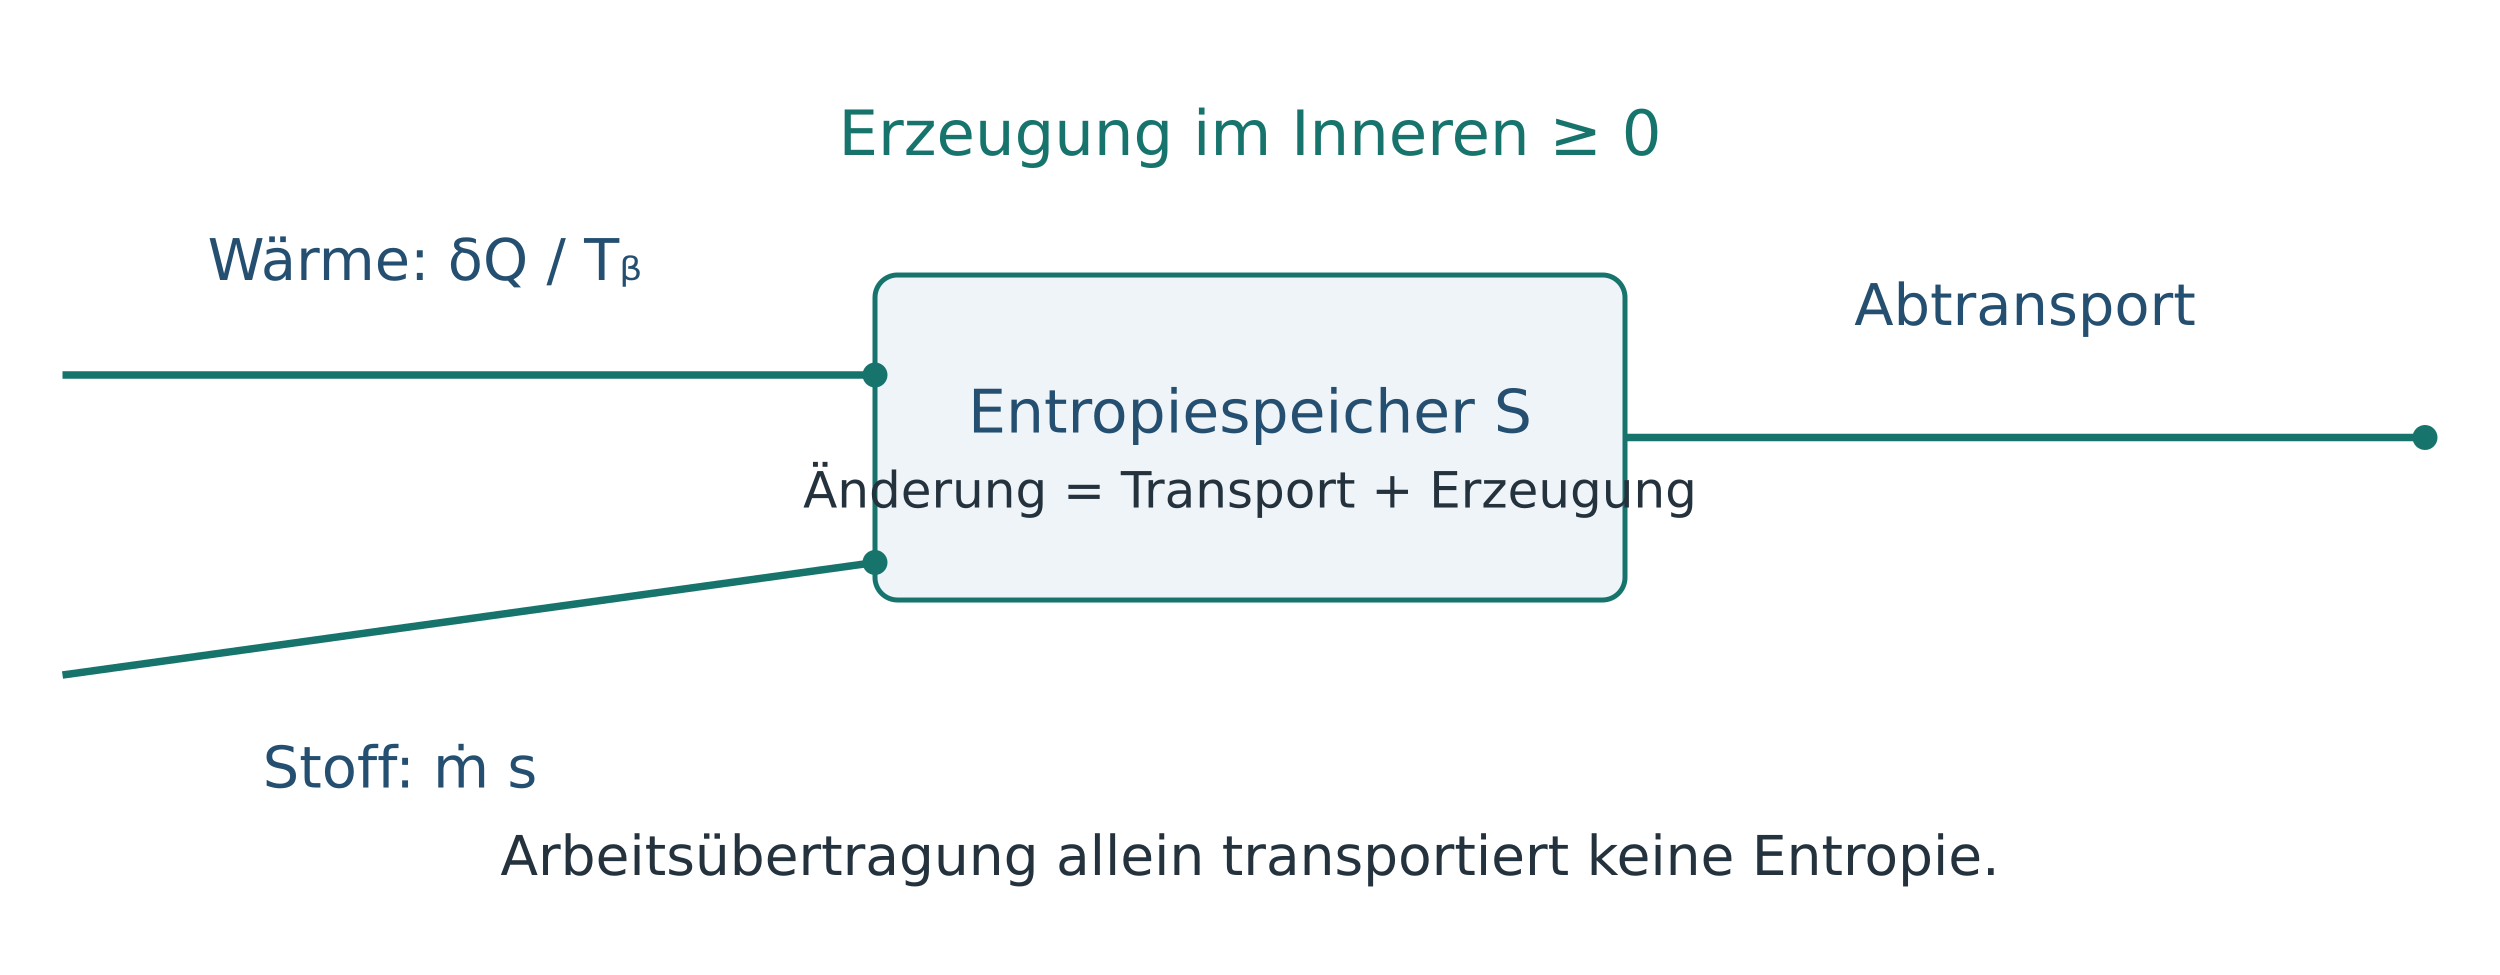
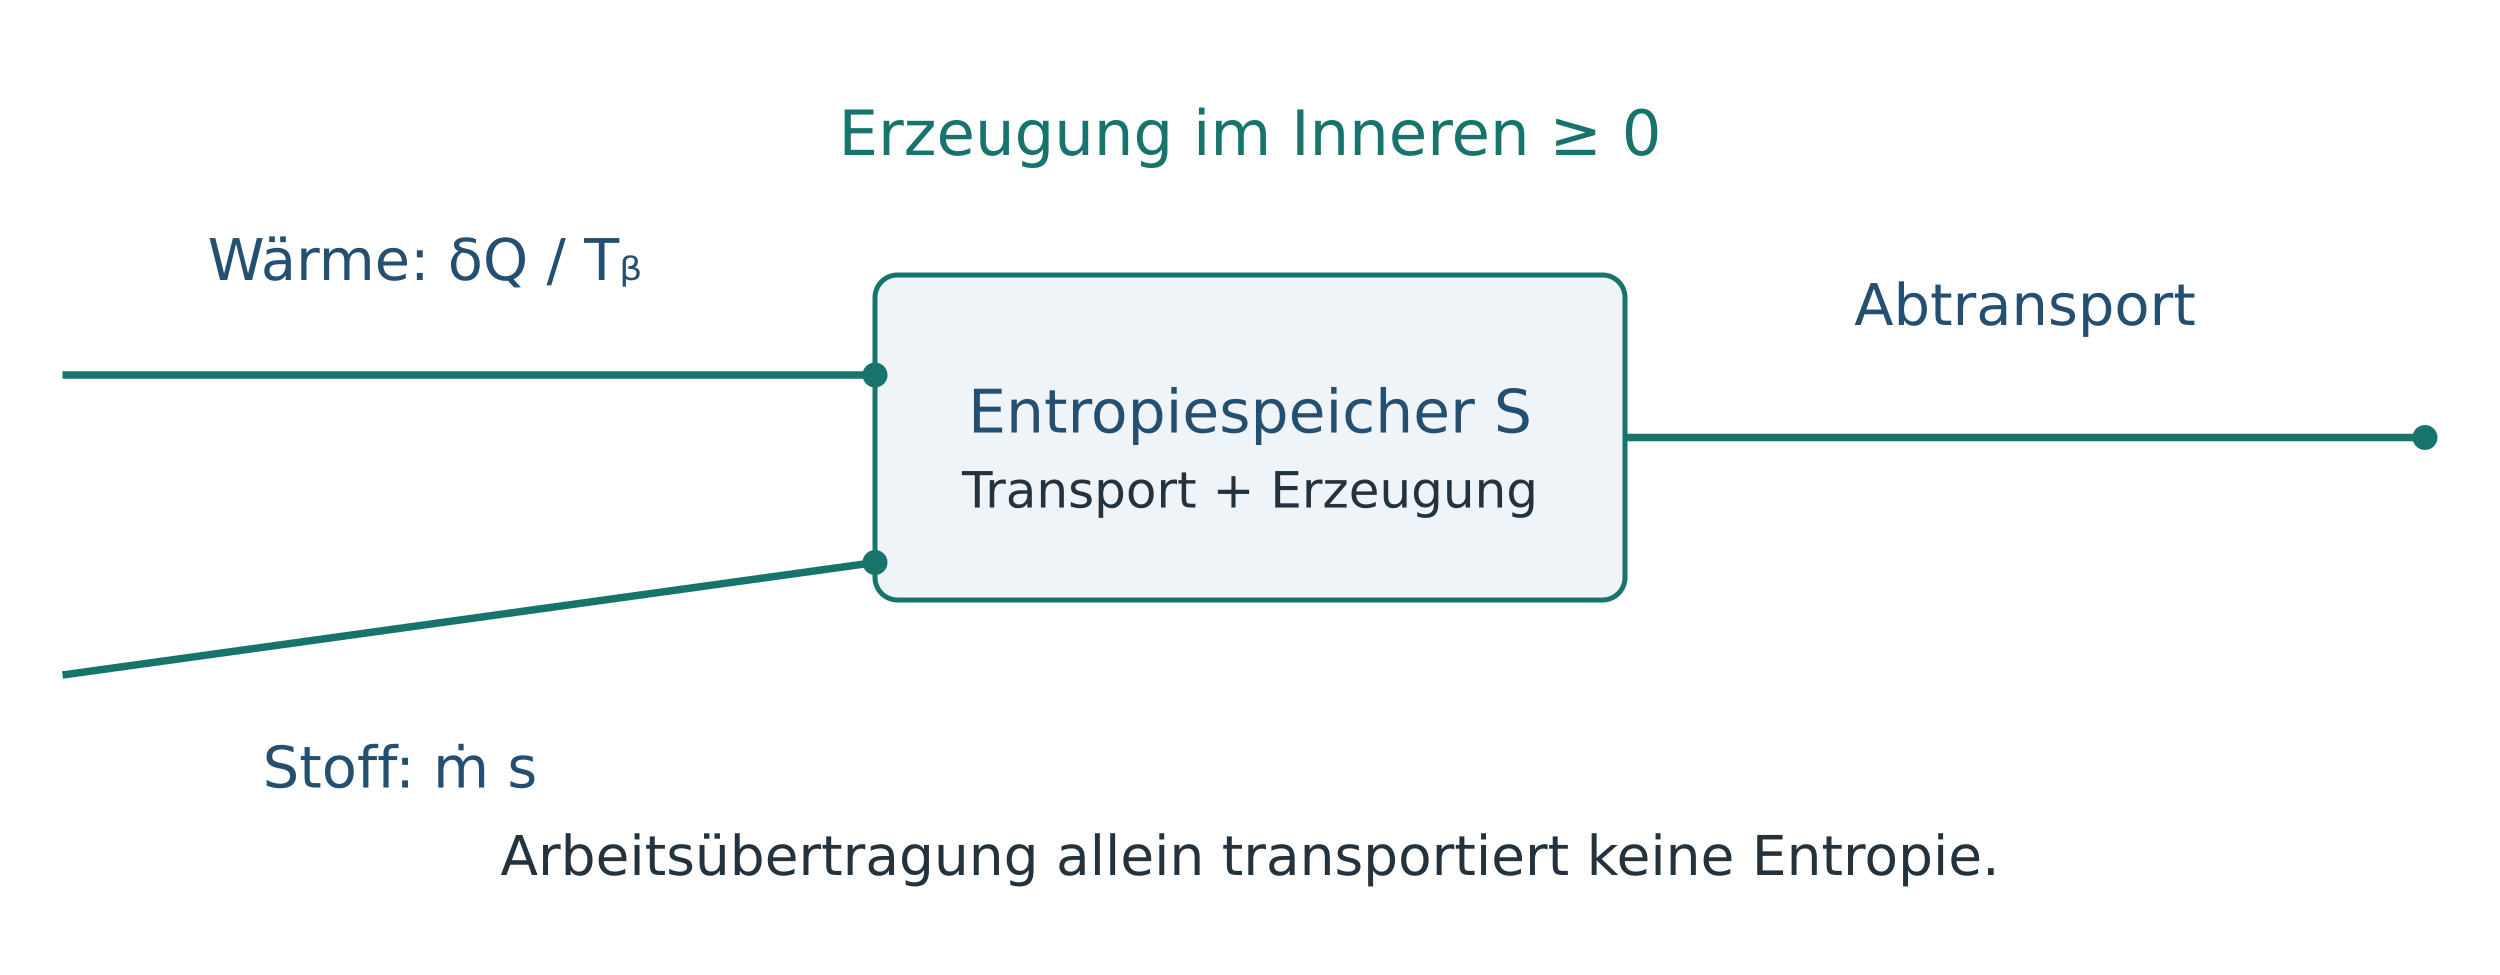
<svg xmlns="http://www.w3.org/2000/svg" width="1000" height="390" viewBox="0 0 1000 390">
  <rect width="100%" height="100%" fill="white" />
  <g font-family="DejaVu Sans,sans-serif" fill="#24323d">
    <rect x="350" y="110" width="300" height="130" rx="9" fill="#eef4f8" stroke="#16746d" stroke-width="2" />
    <text x="500.0" y="173.0" text-anchor="middle" font-size="24" fill="#244f70">Entropiespeicher S</text>
-     <text x="500.0" y="203.0" text-anchor="middle" font-size="20" fill="#24323d">Änderung = Transport + Erzeugung</text>
+     <text x="500.0" y="203.0" text-anchor="middle" font-size="20" fill="#24323d">Transport + Erzeugung</text>
    <path d="M25 150 L350 150" fill="none" stroke="#16746d" stroke-width="3" />
    <circle cx="350" cy="150" r="5" fill="#16746d" />
    <text x="170" y="112" text-anchor="middle" font-size="23" fill="#244f70">Wärme: δQ / Tᵦ</text>
    <path d="M25 270 L350 225" fill="none" stroke="#16746d" stroke-width="3" />
    <circle cx="350" cy="225" r="5" fill="#16746d" />
    <text x="160" y="315" text-anchor="middle" font-size="23" fill="#244f70">Stoff: ṁ s</text>
    <path d="M650 175 L970 175" fill="none" stroke="#16746d" stroke-width="3" />
    <circle cx="970" cy="175" r="5" fill="#16746d" />
    <text x="810" y="130" text-anchor="middle" font-size="23" fill="#244f70">Abtransport</text>
    <text x="500" y="62" text-anchor="middle" font-size="25" fill="#16746d">Erzeugung im Inneren ≥ 0</text>
    <text x="500" y="350" text-anchor="middle" font-size="22" fill="#24323d">Arbeitsübertragung allein transportiert keine Entropie.</text>
  </g>
</svg>
